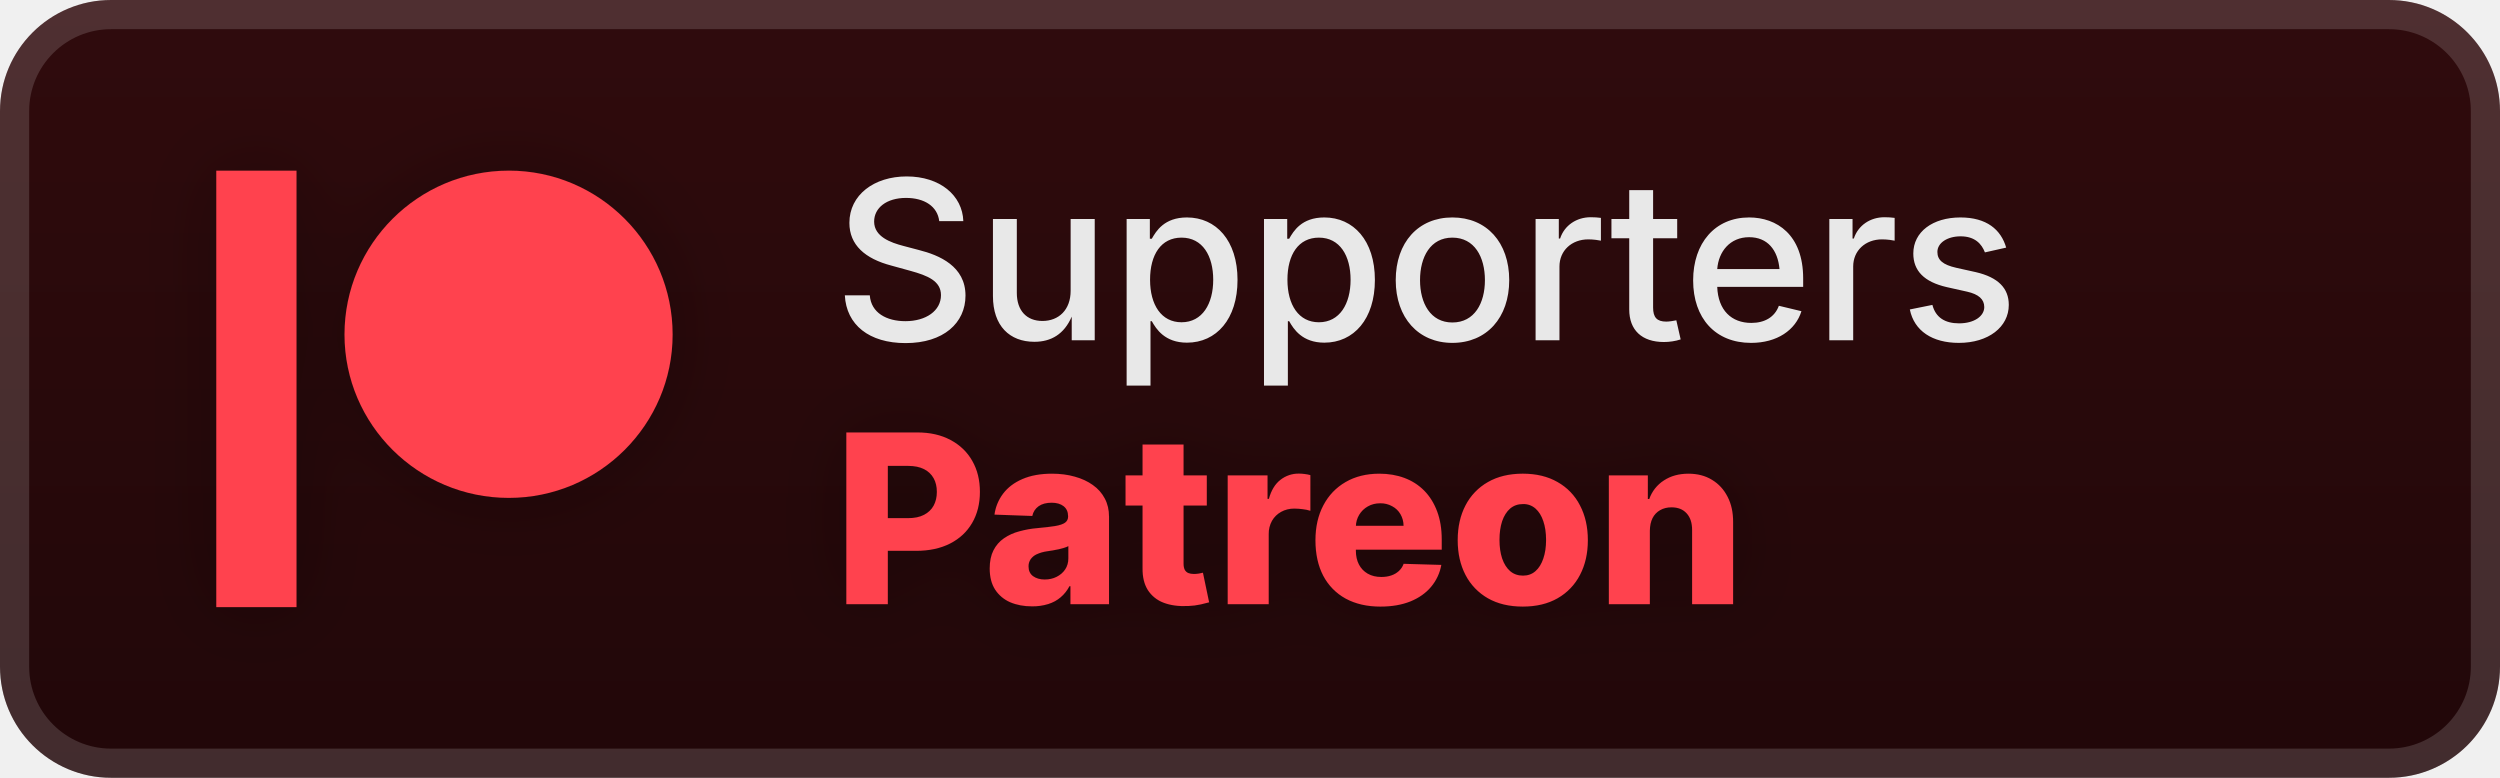
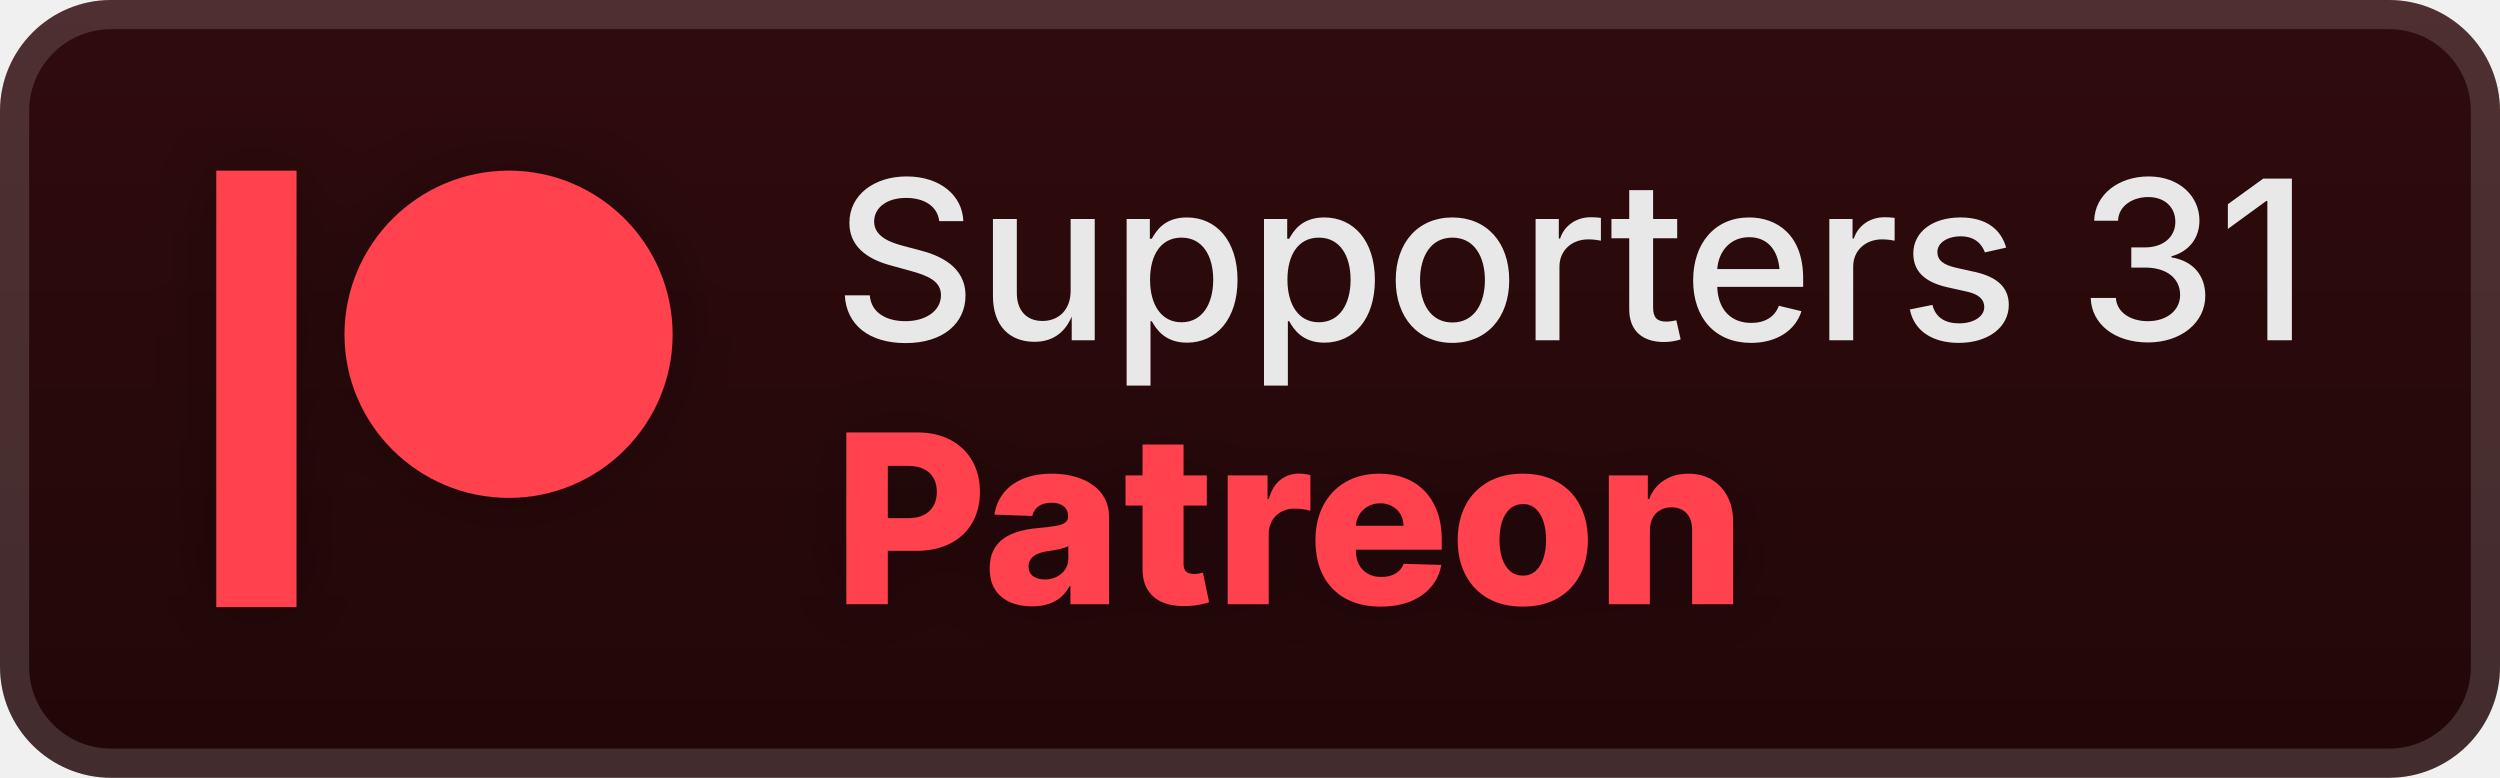
<svg xmlns="http://www.w3.org/2000/svg" width="180" height="56" fill="none" version="1.1" id="svg8">
  <rect width="180" height="56" fill="url(#a)" rx="8" id="rect1" />
  <g filter="url(#b)" id="g1">
    <path fill="#FF424E" d="M15.572 12.286v31.428h5.777V12.286zm21.062 0c-6.522 0-11.83 5.292-11.83 11.8 0 6.485 5.308 11.762 11.83 11.762 6.503 0 11.795-5.277 11.795-11.763 0-6.507-5.29-11.8-11.795-11.8" id="path1" />
  </g>
  <g filter="url(#c)" id="g3">
    <path fill="#FF424E" d="M60.936 43.5V31.136h5.107q1.388 0 2.396.544 1.015.537 1.564 1.503.55.96.55 2.233 0 1.28-.562 2.24-.556.954-1.588 1.48-1.032.525-2.45.524H62.8v-2.354h2.596q.675 0 1.129-.235.459-.236.694-.658.235-.429.235-.997 0-.573-.235-.99a1.6 1.6 0 0 0-.694-.652q-.459-.23-1.13-.23h-1.472V43.5zm13.371.157q-.887 0-1.575-.296a2.46 2.46 0 0 1-1.081-.906q-.393-.609-.392-1.527 0-.773.271-1.304t.749-.863a3.5 3.5 0 0 1 1.099-.501 7 7 0 0 1 1.328-.236q.79-.072 1.273-.15.484-.085.7-.236a.51.51 0 0 0 .224-.44v-.03q0-.465-.32-.72-.319-.252-.863-.253-.585 0-.942.254a1.12 1.12 0 0 0-.453.7l-2.722-.097a3.2 3.2 0 0 1 .622-1.509q.506-.67 1.388-1.05.888-.387 2.131-.387.888 0 1.636.212.75.206 1.304.603.555.393.857.966.309.575.308 1.31V43.5h-2.777v-1.292H77q-.248.471-.634.797-.38.326-.9.489a3.8 3.8 0 0 1-1.159.163m.912-1.932q.477 0 .857-.193.387-.193.616-.531.23-.344.23-.797v-.882a2 2 0 0 1-.309.121 5 5 0 0 1-.386.103 7 7 0 0 1-.435.084q-.222.036-.428.066a2.7 2.7 0 0 0-.713.206 1.1 1.1 0 0 0-.446.362.9.9 0 0 0-.151.52q0 .457.326.7.331.24.839.241m11.67-7.498V36.4h-5.85v-2.173zm-4.625-2.221h2.952v8.578q0 .272.085.44.09.164.26.236.168.066.404.067.168 0 .356-.03.193-.037.29-.061l.446 2.131q-.21.06-.597.15a5 5 0 0 1-.912.116q-1.038.048-1.78-.242a2.3 2.3 0 0 1-1.13-.917q-.386-.622-.374-1.564zm6.13 11.494v-9.273h2.868v1.69h.097q.253-.917.827-1.364a2.1 2.1 0 0 1 1.334-.453q.206 0 .422.03.218.025.405.079v2.566a3 3 0 0 0-.555-.115 5 5 0 0 0-.604-.042q-.525 0-.948.235a1.7 1.7 0 0 0-.658.646 1.9 1.9 0 0 0-.235.966V43.5zm11.009.175q-1.455 0-2.512-.574a3.97 3.97 0 0 1-1.618-1.648q-.56-1.074-.56-2.553 0-1.437.567-2.512.567-1.08 1.6-1.678 1.032-.603 2.432-.604.99 0 1.811.308.822.309 1.419.912.597.604.93 1.49.332.883.332 2.023v.737h-8.06V37.86h5.313a1.67 1.67 0 0 0-.223-.839 1.5 1.5 0 0 0-.598-.573 1.7 1.7 0 0 0-.863-.212q-.495 0-.888.224a1.68 1.68 0 0 0-.863 1.449v1.744q0 .568.223.996.224.423.634.658t.978.236q.393 0 .712-.109a1.5 1.5 0 0 0 .55-.32q.229-.21.344-.519l2.711.079a3.36 3.36 0 0 1-.743 1.587q-.567.67-1.491 1.045-.924.368-2.137.368m10.237 0q-1.461 0-2.511-.598a4.1 4.1 0 0 1-1.612-1.678q-.562-1.08-.562-2.505 0-1.431.562-2.506a4.07 4.07 0 0 1 1.612-1.678q1.05-.603 2.511-.604 1.461 0 2.505.604a4 4 0 0 1 1.612 1.678q.568 1.075.568 2.506 0 1.425-.568 2.505a4.07 4.07 0 0 1-1.612 1.678q-1.044.598-2.505.598m.018-2.228q.531 0 .9-.326.368-.326.561-.905.2-.58.199-1.34 0-.773-.199-1.353-.194-.58-.561-.905a1.3 1.3 0 0 0-.9-.326q-.549 0-.93.326-.373.326-.573.905-.193.58-.193 1.352 0 .762.193 1.34.2.58.573.906.381.327.93.326m9.131-3.236v5.29h-2.952v-9.273h2.807v1.703h.103a2.6 2.6 0 0 1 1.05-1.335q.743-.489 1.769-.489.978 0 1.696.441.724.434 1.123 1.22.405.778.399 1.823v5.91h-2.952v-5.33q.006-.773-.393-1.208-.392-.435-1.093-.435-.464 0-.821.205a1.36 1.36 0 0 0-.543.574q-.187.374-.193.906" id="path3" />
  </g>
  <rect width="177.9" height="53.9" x="1.05" y="1.05" stroke="#fff" stroke-opacity=".15" stroke-width="2.1" rx="6.95" id="rect3" />
  <defs id="defs8">
    <filter id="b" width="51.429" height="51.429" x="6.285" y="2.286" color-interpolation-filters="sRGB" filterUnits="userSpaceOnUse">
      <feFlood flood-opacity="0" result="BackgroundImageFix" id="feFlood3" />
      <feColorMatrix in="SourceAlpha" result="hardAlpha" values="0 0 0 0 0 0 0 0 0 0 0 0 0 0 0 0 0 0 127 0" id="feColorMatrix3" />
      <feOffset id="feOffset3" />
      <feGaussianBlur stdDeviation="2.857" id="feGaussianBlur3" />
      <feComposite in2="hardAlpha" operator="out" id="feComposite3" />
      <feColorMatrix values="0 0 0 0 0 0 0 0 0 0 0 0 0 0 0 0 0 0 0.25 0" id="feColorMatrix4" />
      <feBlend in2="BackgroundImageFix" result="effect1_dropShadow_28_523" id="feBlend4" />
      <feBlend in="SourceGraphic" in2="effect1_dropShadow_28_523" result="shape" id="feBlend5" />
    </filter>
    <filter id="c" width="119.2" height="48.2" x="54.4" y="3.9" color-interpolation-filters="sRGB" filterUnits="userSpaceOnUse">
      <feFlood flood-opacity="0" result="BackgroundImageFix" id="feFlood5" />
      <feColorMatrix in="SourceAlpha" result="hardAlpha" values="0 0 0 0 0 0 0 0 0 0 0 0 0 0 0 0 0 0 127 0" id="feColorMatrix5" />
      <feOffset id="feOffset5" />
      <feGaussianBlur stdDeviation="2.8" id="feGaussianBlur5" />
      <feComposite in2="hardAlpha" operator="out" id="feComposite5" />
      <feColorMatrix values="0 0 0 0 0 0 0 0 0 0 0 0 0 0 0 0 0 0 0.25 0" id="feColorMatrix6" />
      <feBlend in2="BackgroundImageFix" result="effect1_dropShadow_28_523" id="feBlend6" />
      <feBlend in="SourceGraphic" in2="effect1_dropShadow_28_523" result="shape" id="feBlend7" />
    </filter>
    <linearGradient id="a" x1="90" x2="90" y1="0" y2="56" gradientUnits="userSpaceOnUse">
      <stop stop-color="#300B0D" id="stop7" />
      <stop offset="1" stop-color="#210709" id="stop8" />
    </linearGradient>
  </defs>
  <text xml:space="preserve" style="font-weight:500;font-size:16px;font-family:Inter;-inkscape-font-specification:'Inter Medium';letter-spacing:0px;display:inline;fill:#e8e8e8;fill-opacity:1" x="60" y="24.501" id="text8">
-     <tspan id="tspan8" x="60" y="24.501">Supporters</tspan>
+     <tspan id="tspan8" x="60" y="24.501">Supporters 31</tspan>
  </text>
</svg>
